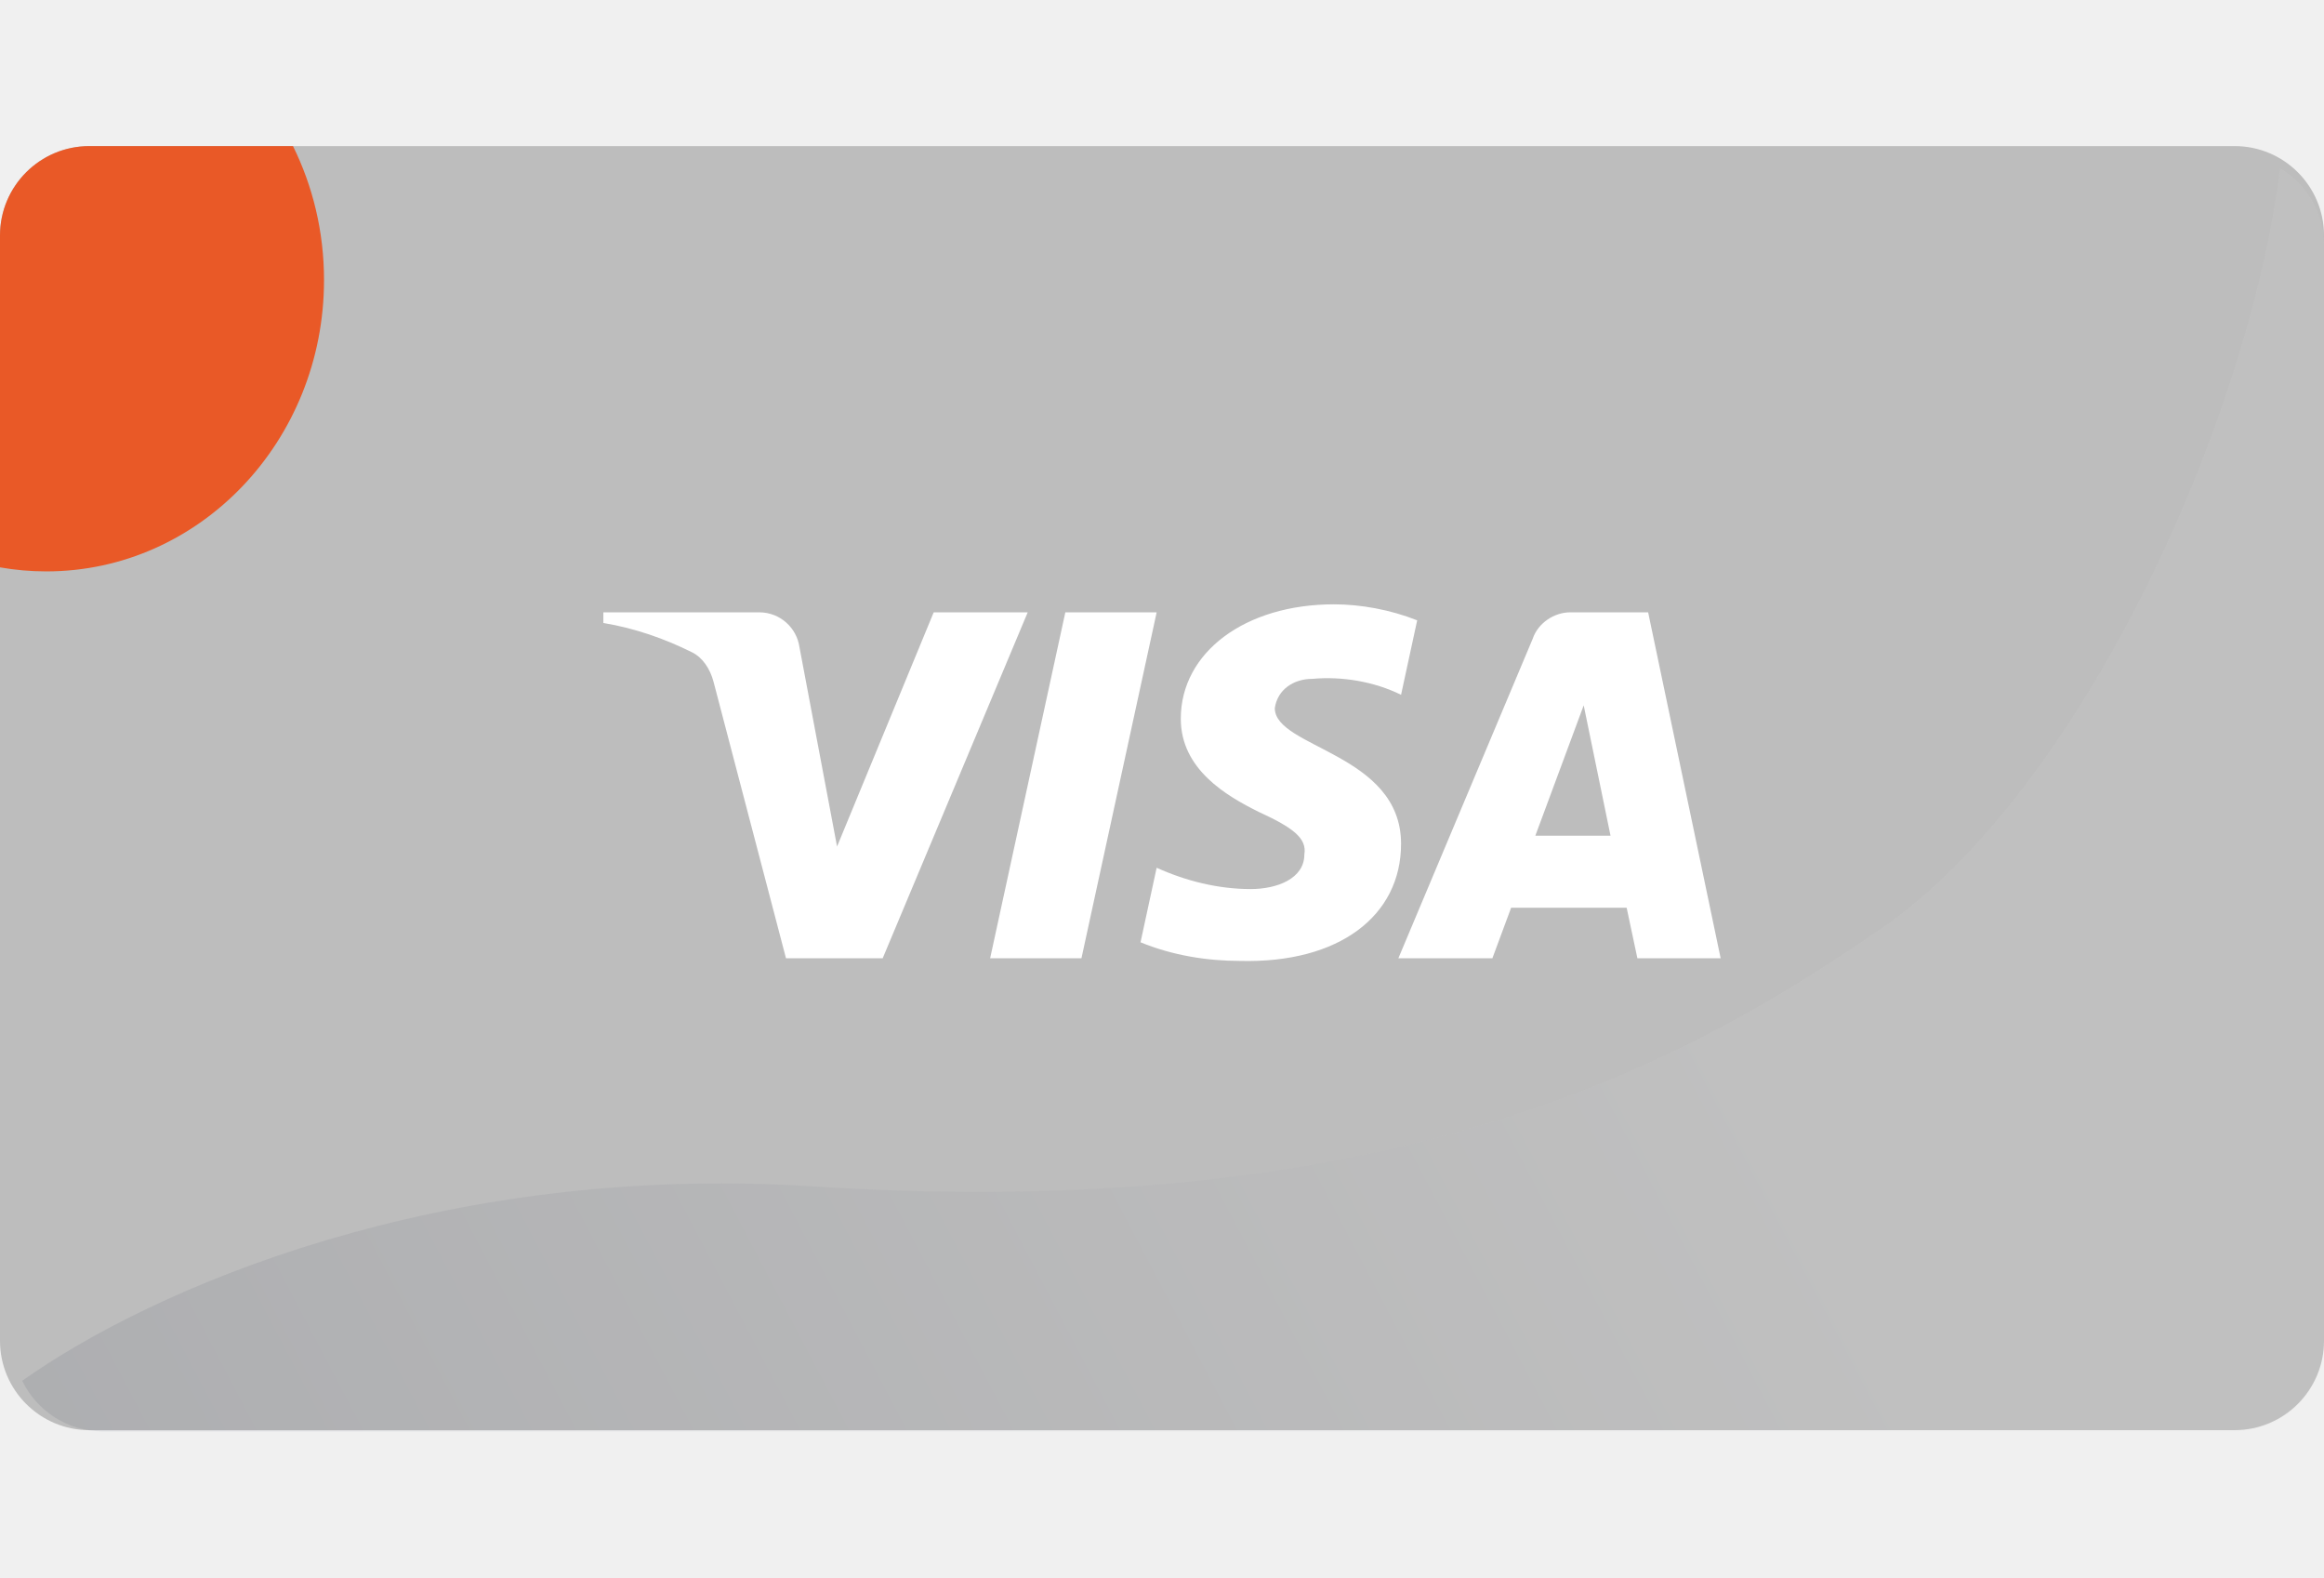
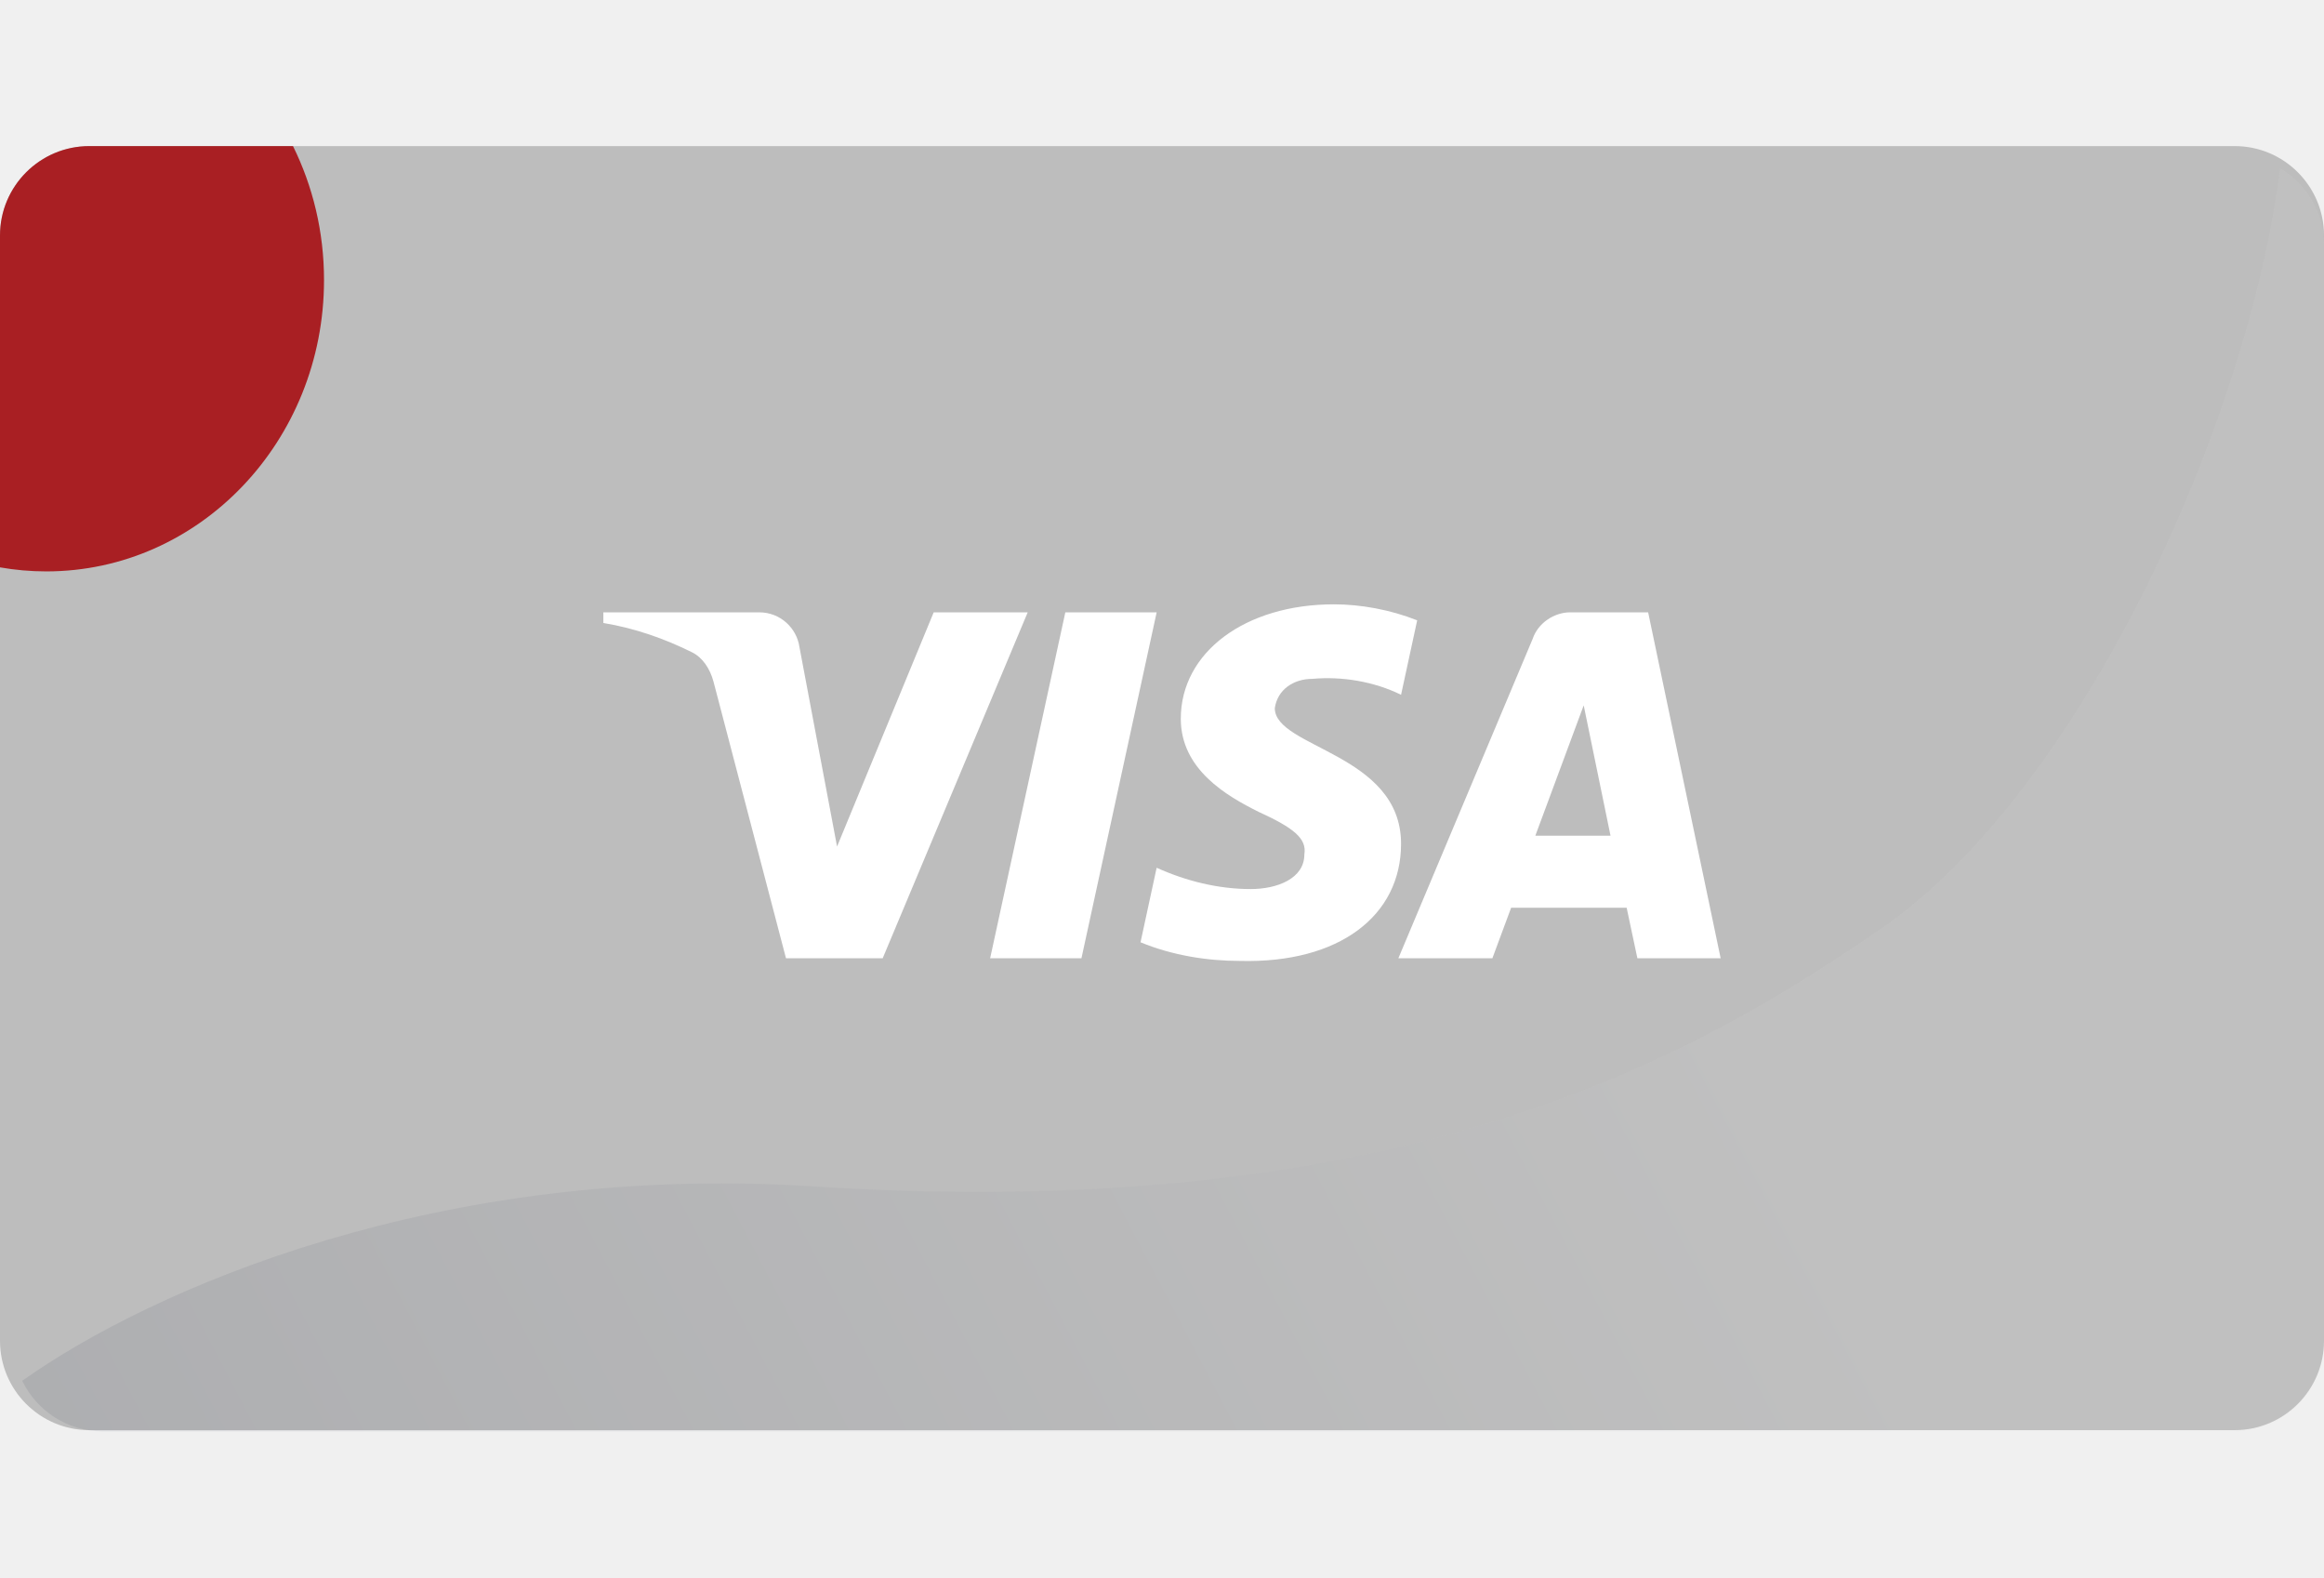
<svg xmlns="http://www.w3.org/2000/svg" width="112" height="76" viewBox="0 0 208 115" fill="none">
  <rect width="208" height="114.89" rx="8" fill="#BDBDBD" />
-   <path fill-rule="evenodd" clip-rule="evenodd" d="M4.143 38.054C17.871 38.054 29 26.382 29 11.984C29 7.663 27.998 3.588 26.224 0H8C3.582 0 0 3.582 0 8V37.693C1.347 37.93 2.731 38.054 4.143 38.054Z" fill="#E95927" />
+   <path fill-rule="evenodd" clip-rule="evenodd" d="M4.143 38.054C17.871 38.054 29 26.382 29 11.984C29 7.663 27.998 3.588 26.224 0H8C3.582 0 0 3.582 0 8V37.693C1.347 37.93 2.731 38.054 4.143 38.054Z" fill="#A91F23" />
  <path opacity="0.1" fill-rule="evenodd" clip-rule="evenodd" d="M1.988 110.473C13.484 102.31 39.336 90.92 72.782 93.077C126.731 96.556 152.642 80.766 168.23 70.113C186.261 57.791 201.28 24.592 204.068 1.984C206.421 3.377 208 5.941 208 8.874V106.999C208 111.418 204.418 114.999 200 114.999H9.197C6.023 114.999 3.281 113.151 1.988 110.473Z" fill="url(#paint0_linear)" />
  <path fill-rule="evenodd" clip-rule="evenodd" d="M79.001 72.669H70.347L63.857 47.91C63.549 46.771 62.895 45.764 61.933 45.29C59.532 44.097 56.886 43.148 54 42.669V41.716H67.942C69.866 41.716 71.309 43.148 71.549 44.811L74.917 62.67L83.567 41.716H91.981L79.001 72.669ZM96.791 72.669H88.618L95.348 41.716H103.522L96.791 72.669ZM114.096 50.289C114.336 48.622 115.779 47.668 117.463 47.668C120.109 47.429 122.991 47.908 125.396 49.096L126.839 42.432C124.434 41.479 121.788 41 119.387 41C111.454 41 105.682 45.287 105.682 51.238C105.682 55.764 109.77 58.141 112.657 59.573C115.779 61.001 116.982 61.954 116.741 63.382C116.741 65.524 114.336 66.477 111.935 66.477C109.049 66.477 106.163 65.763 103.521 64.57L102.078 71.239C104.964 72.427 108.087 72.906 110.973 72.906C119.868 73.141 125.396 68.858 125.396 62.429C125.396 54.333 114.096 53.858 114.096 50.289ZM154 72.669L147.51 41.716H140.54C139.097 41.716 137.653 42.669 137.172 44.097L125.155 72.669H133.569L135.248 68.146H145.586L146.548 72.669H154ZM141.743 50.039L144.144 61.705H137.413L141.743 50.039Z" fill="white" />
  <defs>
    <linearGradient id="paint0_linear" x1="204.208" y1="8.989" x2="1.004" y2="115.766" gradientUnits="userSpaceOnUse">
      <stop offset="0.323" stop-color="#E3E3E3" />
      <stop offset="1" stop-color="#232B46" />
    </linearGradient>
  </defs>
</svg>
